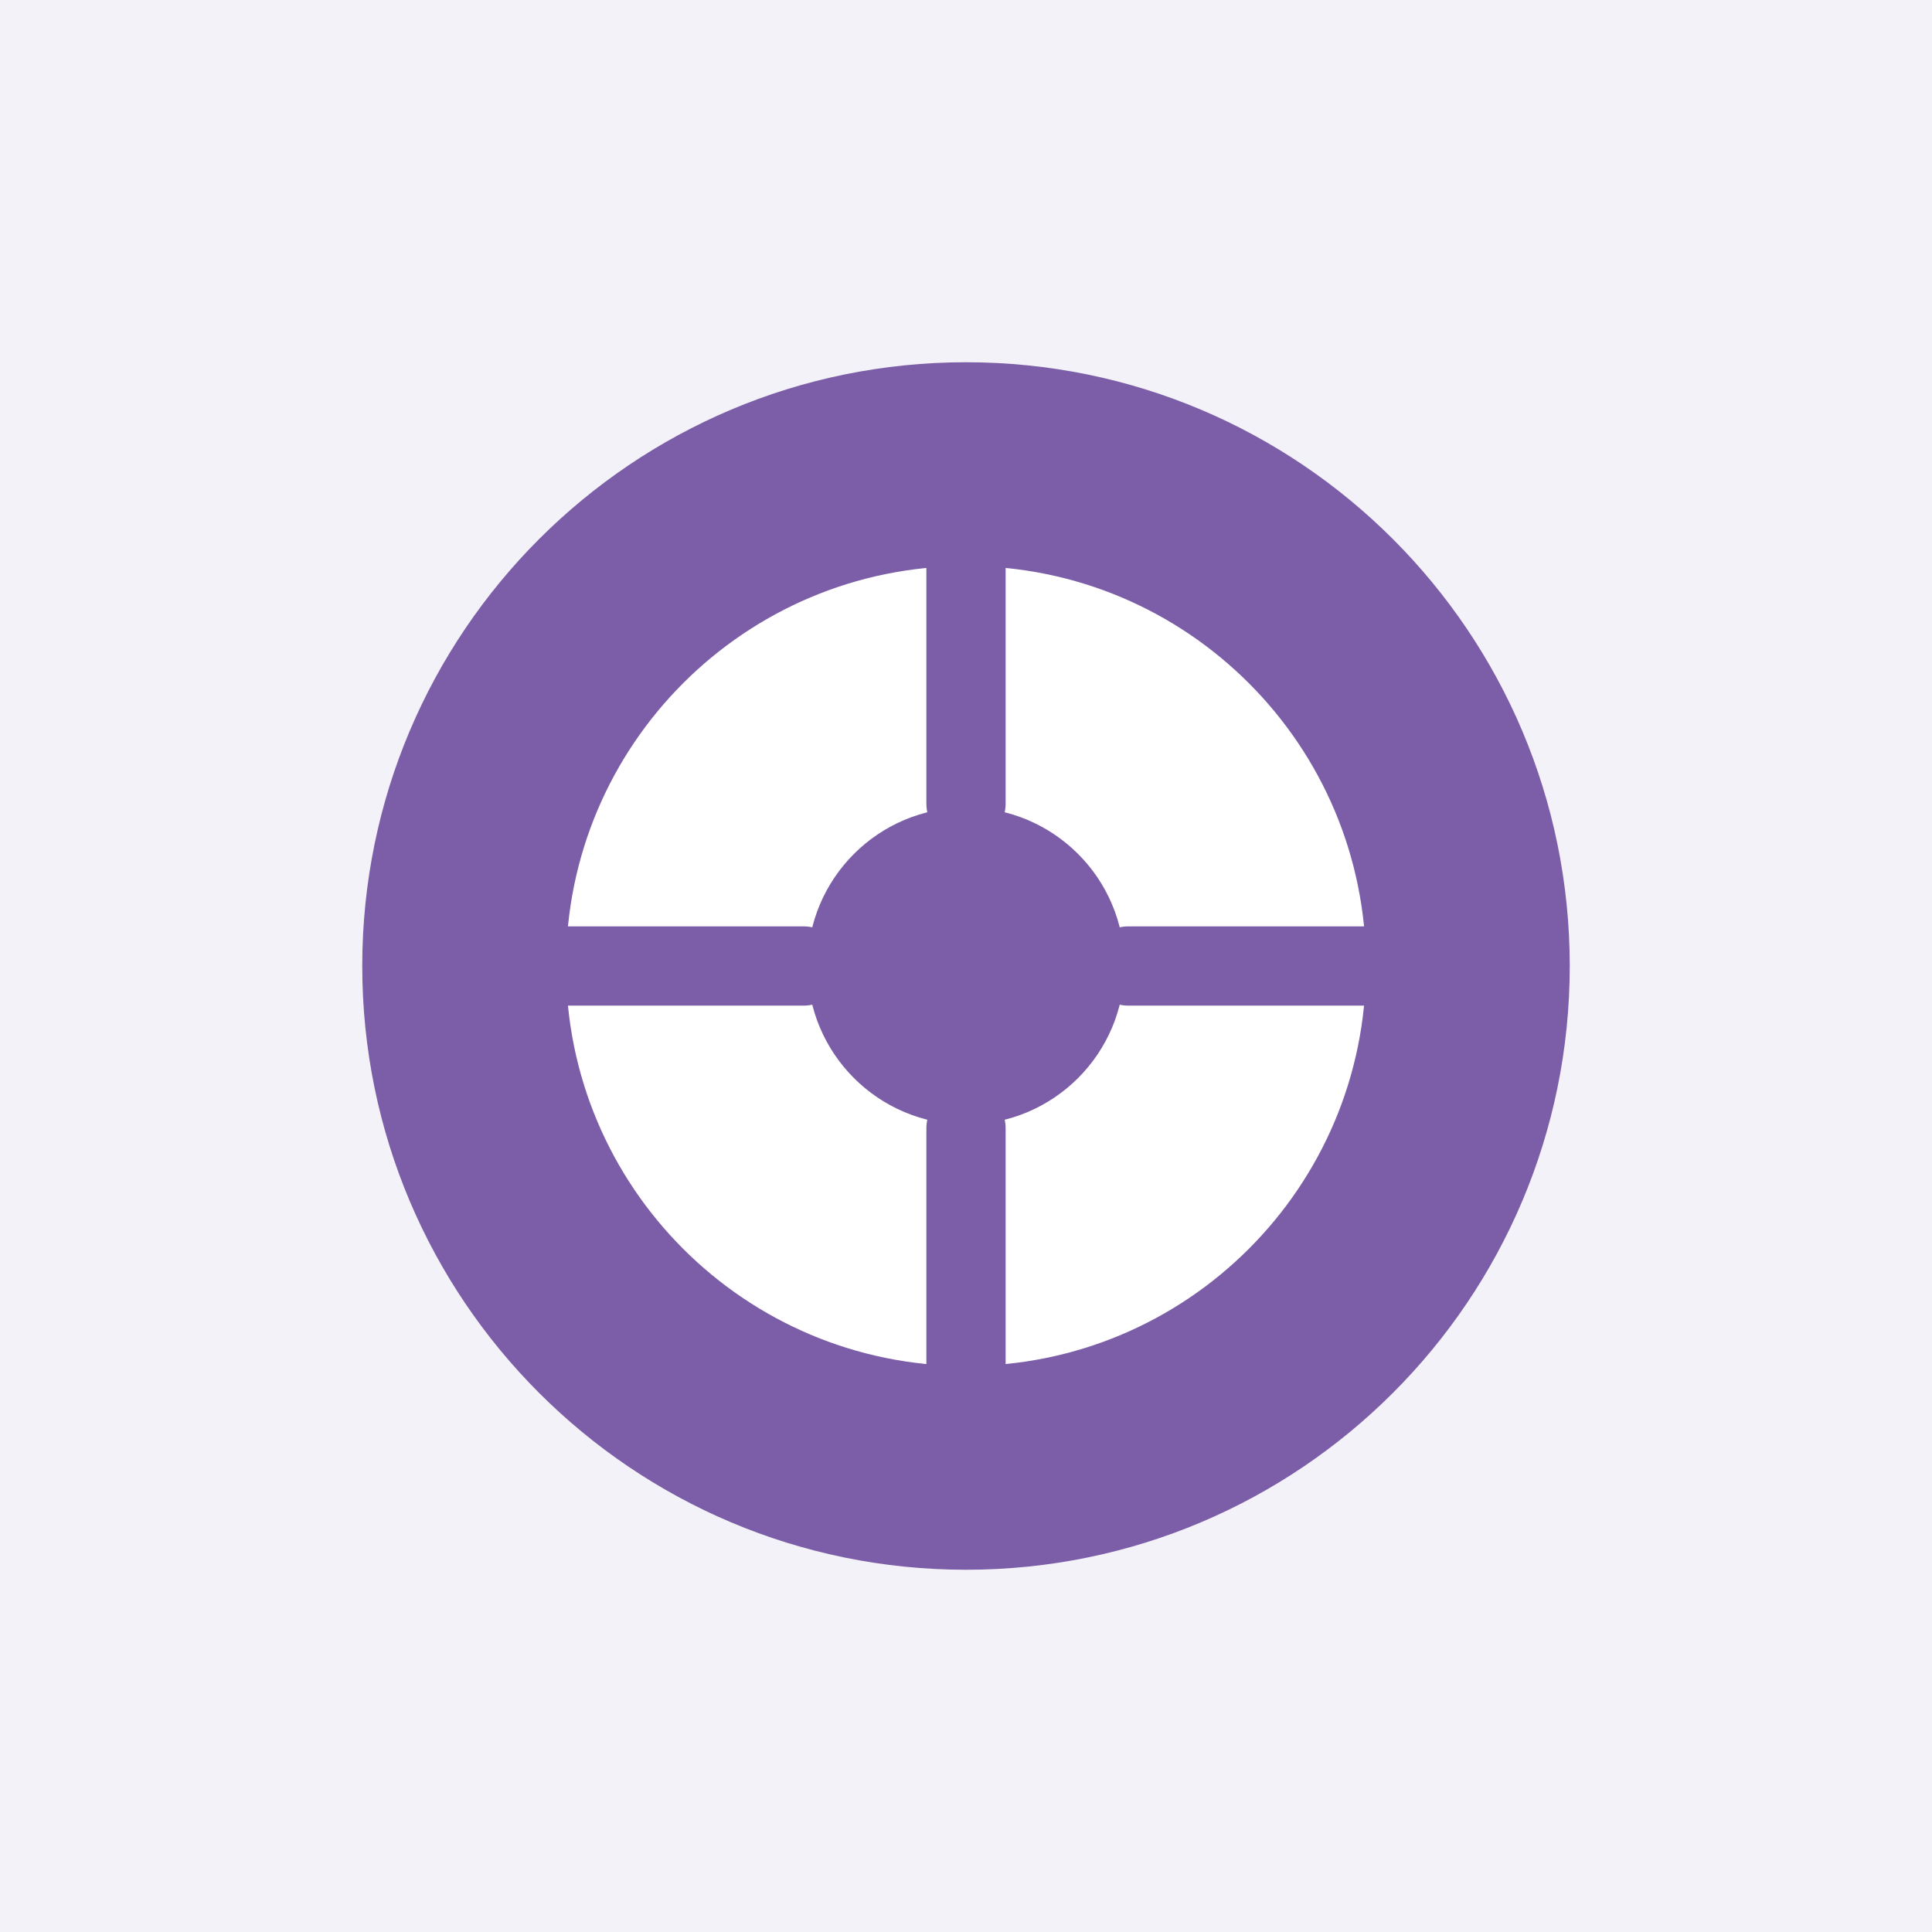
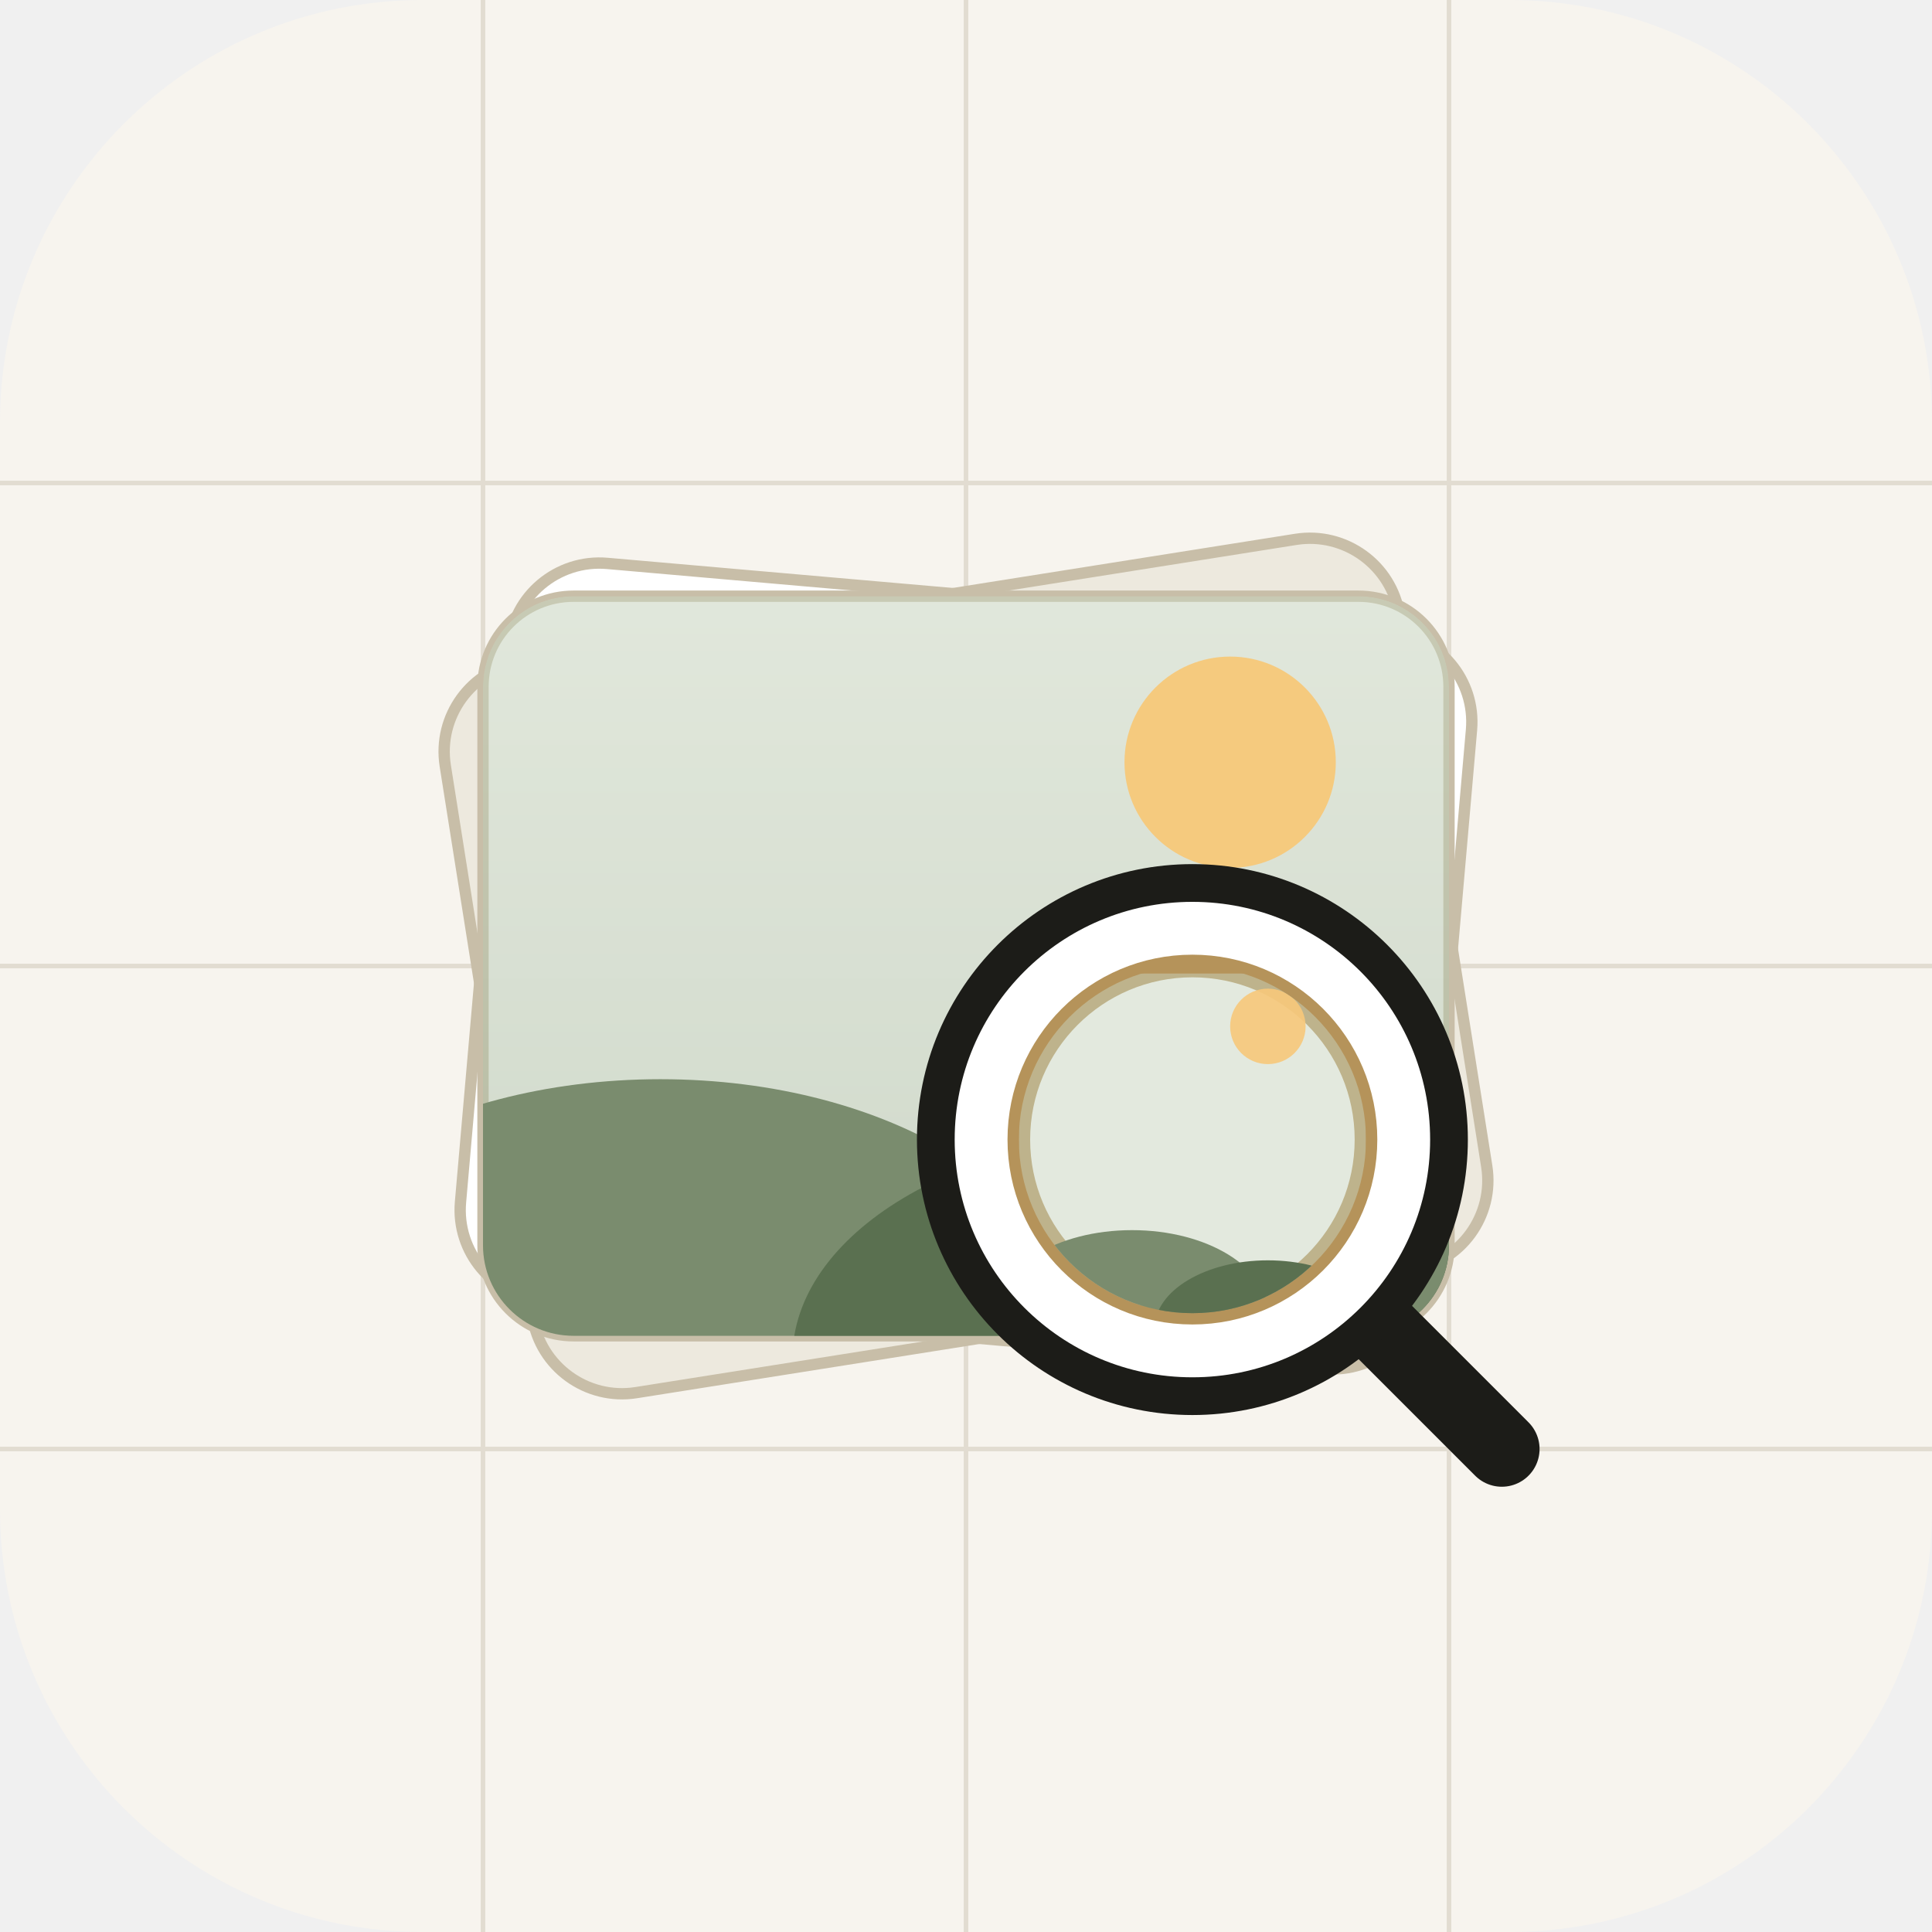
- <svg xmlns="http://www.w3.org/2000/svg" width="512" height="512" viewBox="0 0 512 512">
-   <rect width="512" height="512" fill="#F4F2F9" />
-   <circle cx="256" cy="256" r="160" fill="#7B5EA7" />
-   <circle cx="256" cy="256" r="106" fill="#FFFFFF" />
-   <path d="M256 149 L256 213 M256 299 L256 363 M149 256 L213 256 M299 256 L363 256" stroke="#7B5EA7" stroke-width="21" stroke-linecap="round" />
-   <circle cx="256" cy="256" r="42" fill="#7B5EA7" />
+ <svg xmlns="http://www.w3.org/2000/svg" viewBox="0 0 512 512" width="512" height="512">
+   <defs>
+     <clipPath id="bg-clip">
+       <rect width="512" height="512" rx="112" ry="112" />
+     </clipPath>
+     <clipPath id="photo-clip">
+       <rect x="128" y="158" width="256" height="196" rx="24" />
+     </clipPath>
+     <clipPath id="lens-clip">
+       <circle cx="316" cy="302" r="46" />
+     </clipPath>
+     <linearGradient id="sky" x1="0" y1="0" x2="0" y2="1">
+       <stop offset="0%" stop-color="#C8D4BE" />
+       <stop offset="100%" stop-color="#A8B89E" />
+     </linearGradient>
+   </defs>
+   <rect width="512" height="512" rx="112" ry="112" fill="#F7F4EE" />
+   <g clip-path="url(#bg-clip)" stroke="#D8D2C4" stroke-width="1.2" opacity="0.7">
+     <line x1="0" y1="128" x2="512" y2="128" />
+     <line x1="0" y1="256" x2="512" y2="256" />
+     <line x1="0" y1="384" x2="512" y2="384" />
+     <line x1="128" y1="0" x2="128" y2="512" />
+     <line x1="256" y1="0" x2="256" y2="512" />
+     <line x1="384" y1="0" x2="384" y2="512" />
+   </g>
+   <rect x="128" y="158" width="256" height="196" rx="24" fill="#EDE9DE" stroke="#C8BEA8" stroke-width="3" transform="rotate(-9 256 256)" />
+   <rect x="128" y="158" width="256" height="196" rx="24" fill="#fff" stroke="#C8BEA8" stroke-width="3" transform="rotate(5 256 256)" />
+   <rect x="128" y="158" width="256" height="196" rx="24" fill="#fff" stroke="#C8BEA8" stroke-width="3" />
+   <rect x="128" y="158" width="256" height="196" rx="24" fill="url(#sky)" opacity="0.55" clip-path="url(#photo-clip)" />
+   <circle cx="326" cy="202" r="28" fill="#F7C87A" opacity="0.95" clip-path="url(#photo-clip)" />
+   <ellipse cx="175" cy="354" rx="110" ry="68" fill="#7A8C6E" clip-path="url(#photo-clip)" />
+   <ellipse cx="310" cy="360" rx="100" ry="60" fill="#5A7050" clip-path="url(#photo-clip)" />
+   <ellipse cx="420" cy="370" rx="90" ry="55" fill="#7A8C6E" clip-path="url(#photo-clip)" />
+   <line x1="356" y1="342" x2="398" y2="384" stroke="#1C1C18" stroke-width="20" stroke-linecap="round" />
+   <circle cx="316" cy="302" r="68" fill="white" stroke="#1C1C18" stroke-width="10" />
+   <circle cx="316" cy="302" r="46" fill="none" stroke="#B5935A" stroke-width="6" />
+   <rect x="270" y="258" width="92" height="88" fill="#C8D4BE" opacity="0.5" clip-path="url(#lens-clip)" />
+   <ellipse cx="300" cy="348" rx="36" ry="22" fill="#7A8C6E" clip-path="url(#lens-clip)" />
+   <ellipse cx="336" cy="352" rx="30" ry="18" fill="#5A7050" clip-path="url(#lens-clip)" />
+   <circle cx="336" cy="272" r="10" fill="#F7C87A" opacity="0.9" clip-path="url(#lens-clip)" />
</svg>
